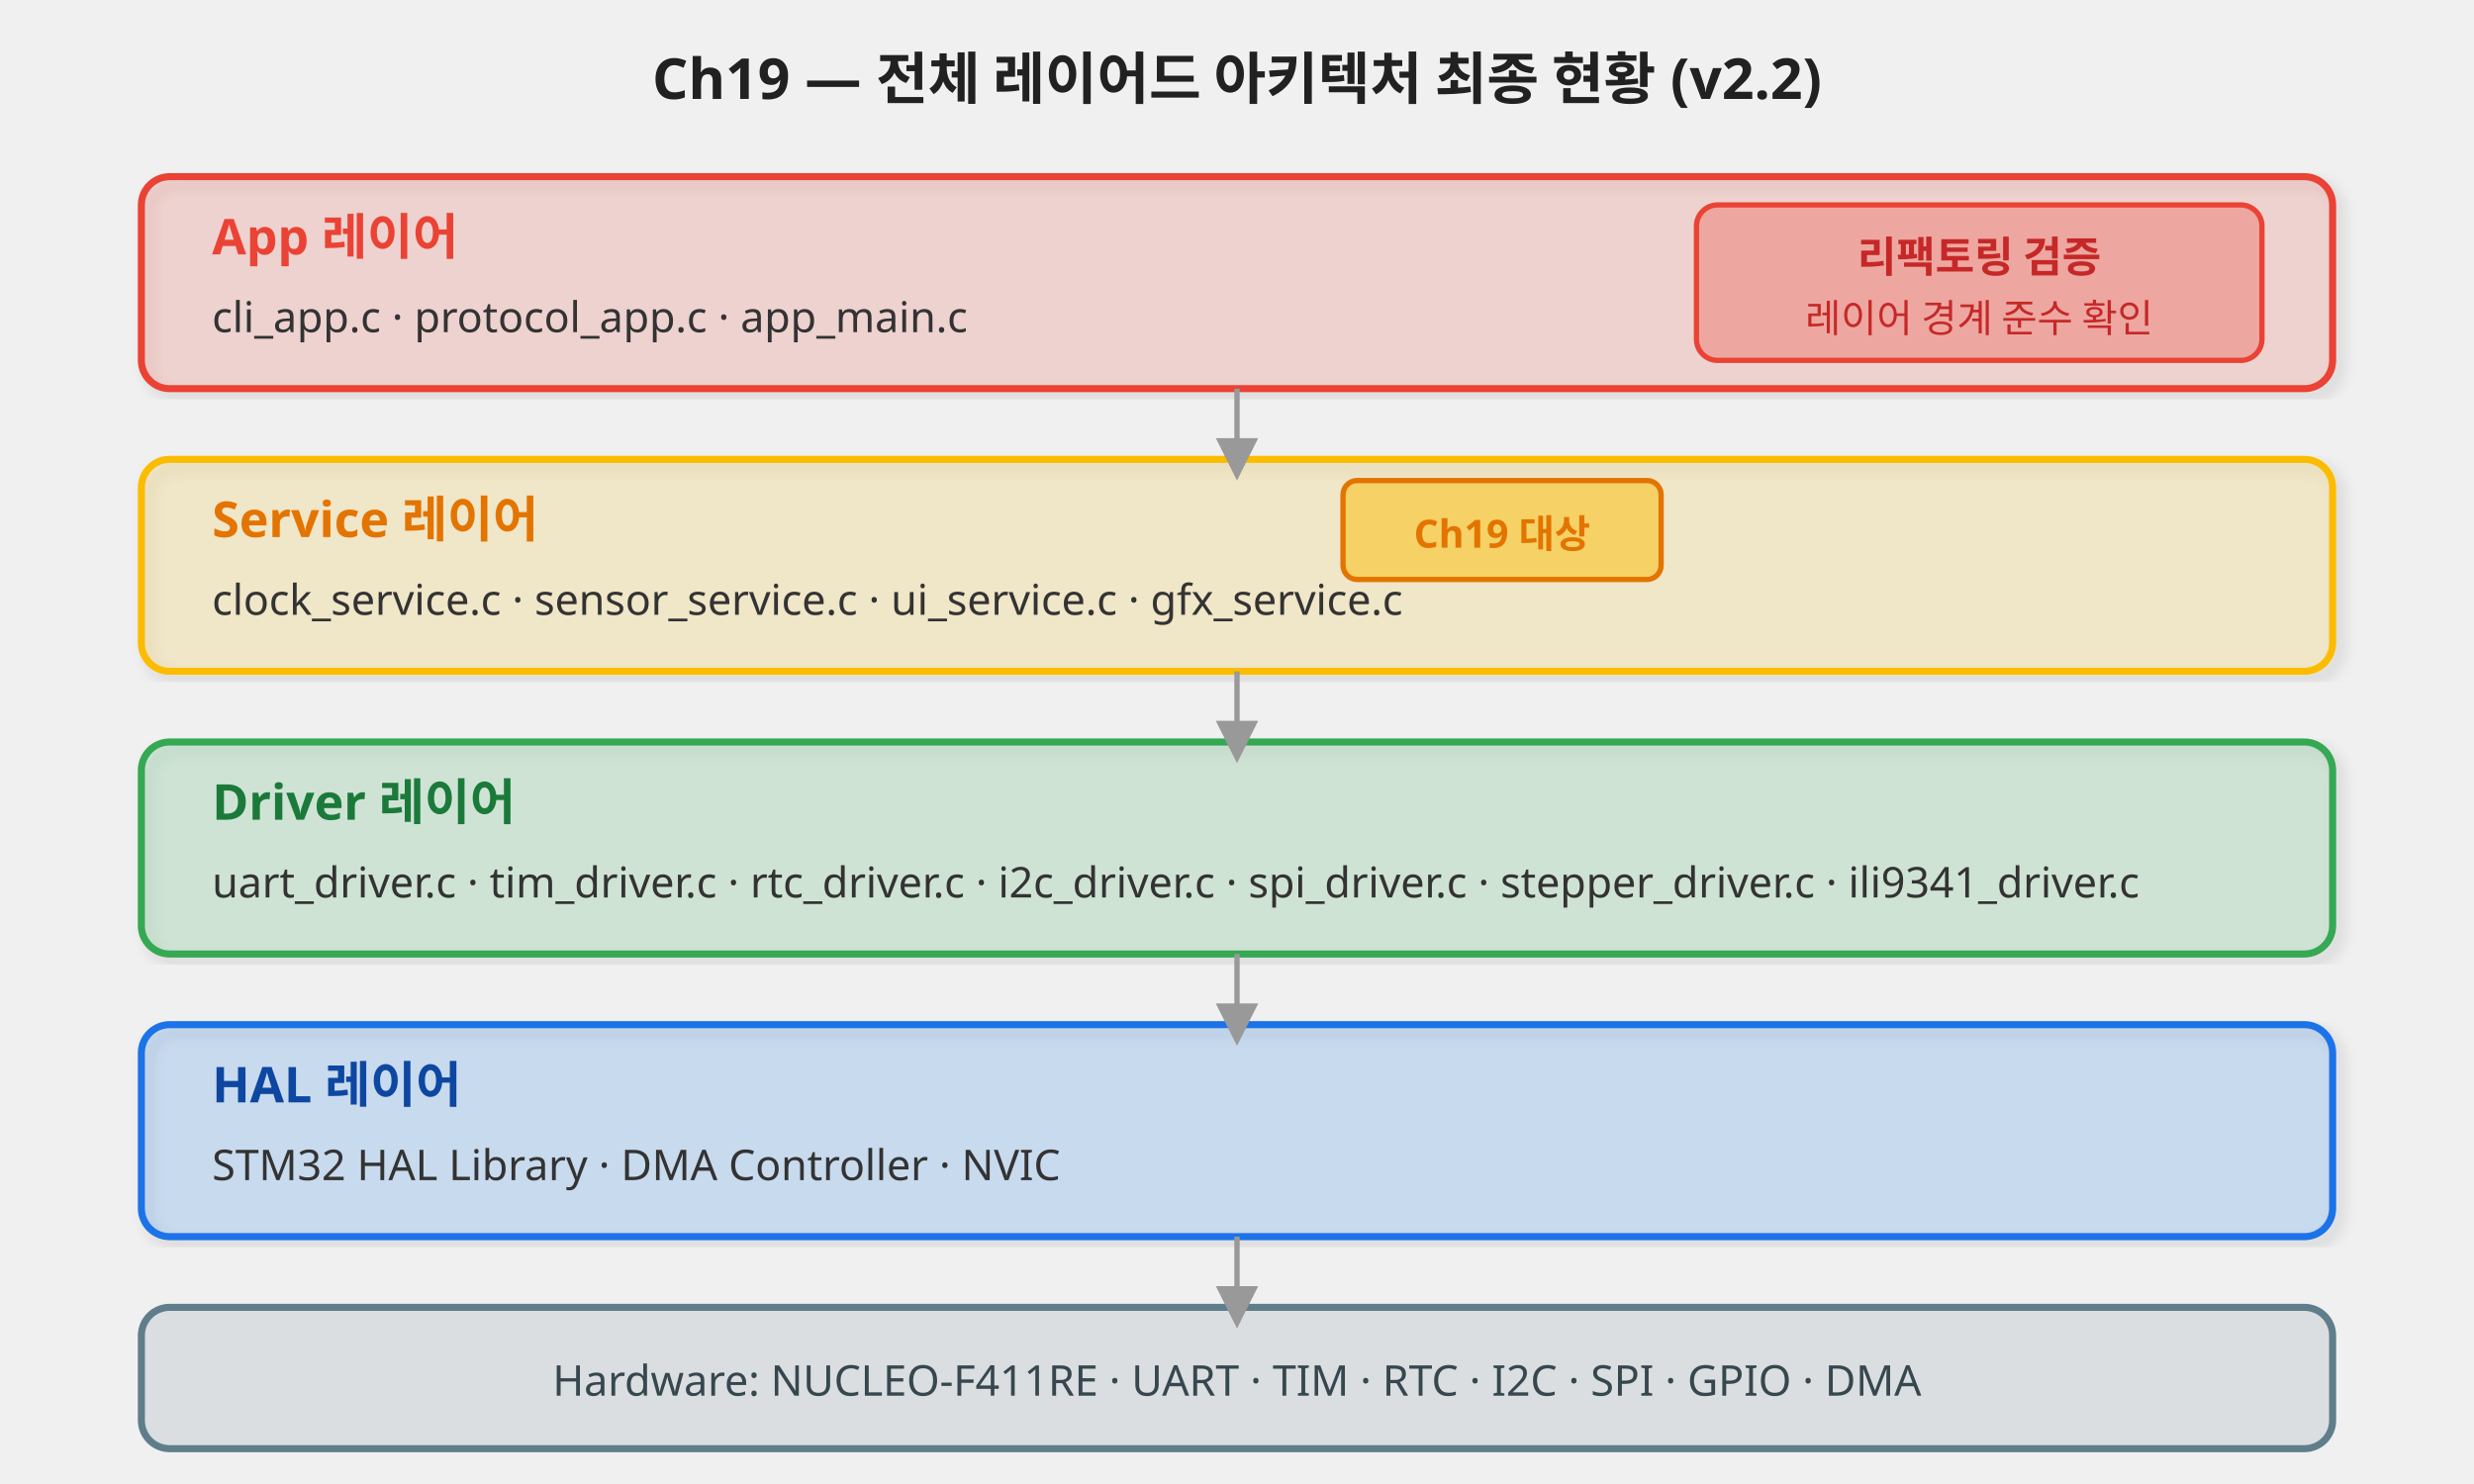
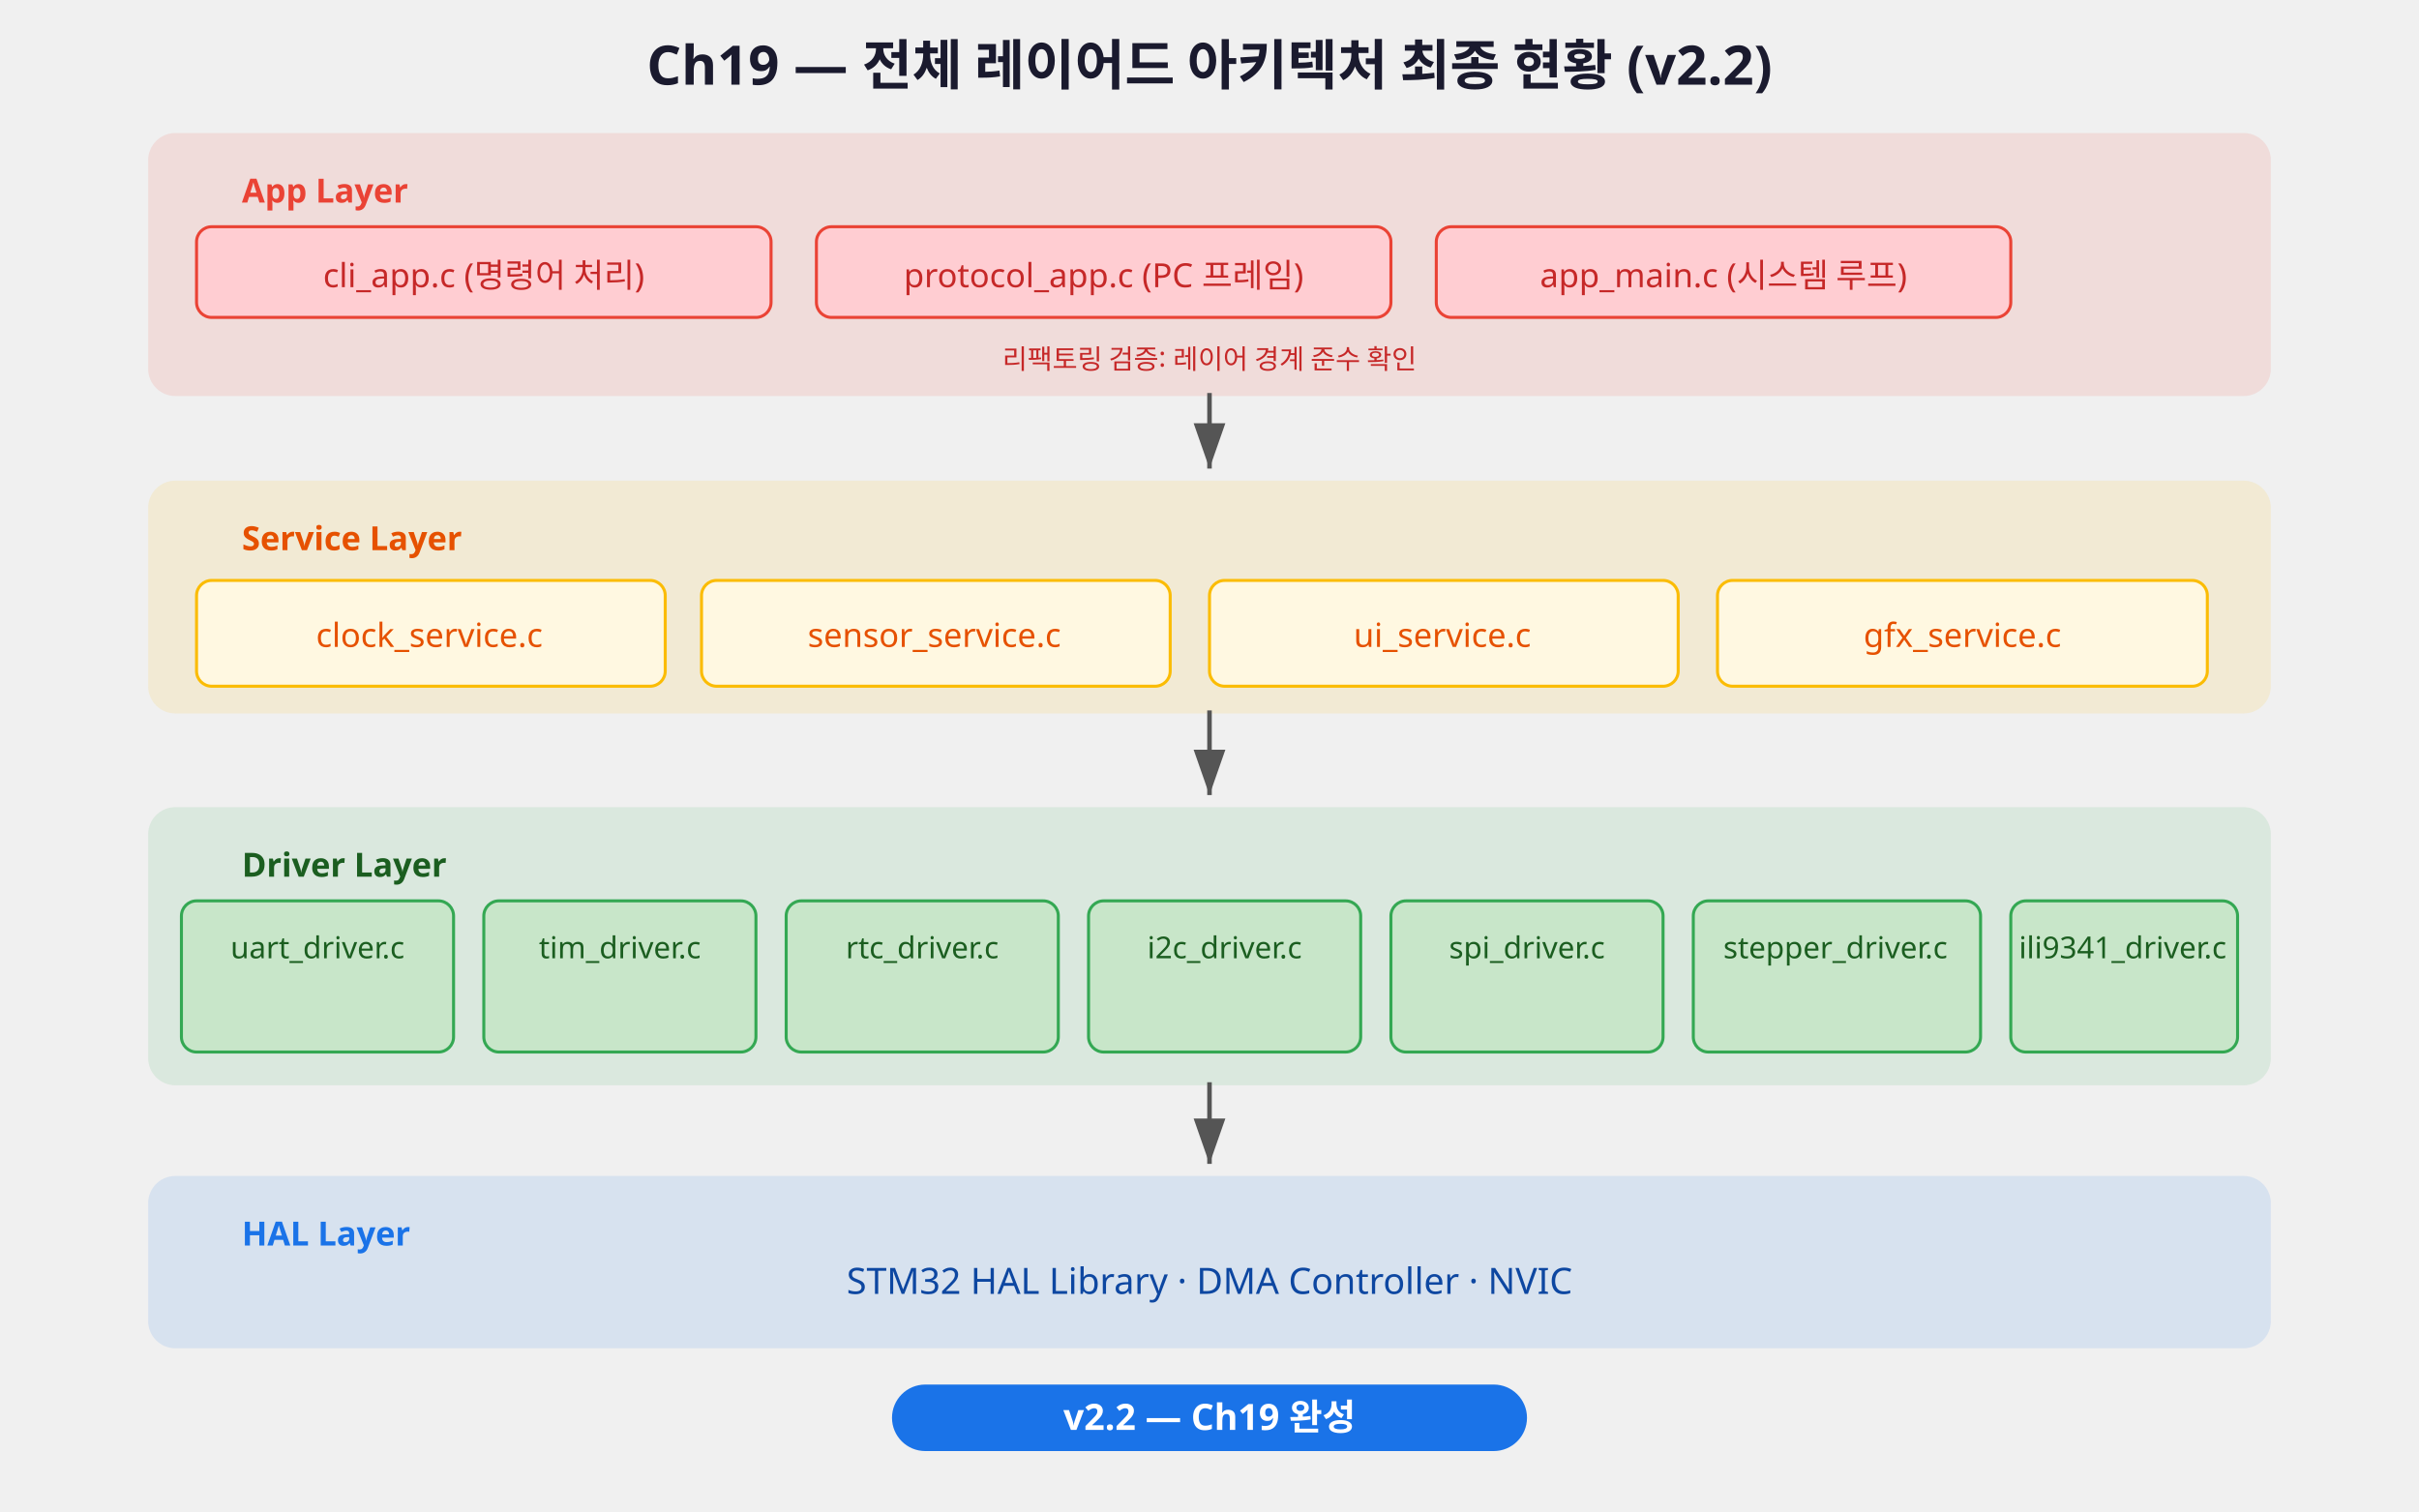
- <svg xmlns="http://www.w3.org/2000/svg" width="700" height="420" font-family="'Noto Sans KR', sans-serif" font-size="14" viewBox="0 0 700 420">
+ <svg xmlns="http://www.w3.org/2000/svg" width="800" height="500" font-family="'Noto Sans KR', sans-serif" font-size="14" viewBox="0 0 800 500">
  <defs>
-     <filter id="shadow" x="-5%" y="-5%" width="110%" height="110%">
-       <feDropShadow dx="2" dy="2" stdDeviation="2" flood-opacity="0.15" />
-     </filter>
-   </defs>
-   <text x="350" y="28" text-anchor="middle" font-size="16" font-weight="bold" fill="#212121">Ch19 — 전체 레이어드 아키텍처 최종 현황 (v2.2)</text>
-   <rect x="40" y="50" width="620" height="60" rx="8" fill="#EA4335" fill-opacity="0.15" stroke="#EA4335" stroke-width="2" filter="url(#shadow)" />
-   <text x="60" y="72" font-weight="bold" fill="#EA4335">App 레이어</text>
-   <text x="60" y="94" font-size="12" fill="#333">cli_app.c · protocol_app.c · app_main.c</text>
-   <rect x="480" y="58" width="160" height="44" rx="6" fill="#EA4335" fill-opacity="0.3" stroke="#EA4335" stroke-width="1.5" />
-   <text x="560" y="77" text-anchor="middle" font-size="12" font-weight="bold" fill="#C62828">리팩토링 검증</text>
-   <text x="560" y="94" text-anchor="middle" font-size="11" fill="#C62828">레이어 경계 준수 확인</text>
-   <rect x="40" y="130" width="620" height="60" rx="8" fill="#FBBC04" fill-opacity="0.15" stroke="#FBBC04" stroke-width="2" filter="url(#shadow)" />
-   <text x="60" y="152" font-weight="bold" fill="#E37400">Service 레이어</text>
-   <text x="60" y="174" font-size="12" fill="#333">clock_service.c · sensor_service.c · ui_service.c · gfx_service.c</text>
-   <rect x="40" y="210" width="620" height="60" rx="8" fill="#34A853" fill-opacity="0.15" stroke="#34A853" stroke-width="2" filter="url(#shadow)" />
-   <text x="60" y="232" font-weight="bold" fill="#1B7A3A">Driver 레이어</text>
-   <text x="60" y="254" font-size="12" fill="#333">uart_driver.c · tim_driver.c · rtc_driver.c · i2c_driver.c · spi_driver.c · stepper_driver.c · ili9341_driver.c</text>
-   <rect x="40" y="290" width="620" height="60" rx="8" fill="#1A73E8" fill-opacity="0.15" stroke="#1A73E8" stroke-width="2" filter="url(#shadow)" />
-   <text x="60" y="312" font-weight="bold" fill="#0D47A1">HAL 레이어</text>
-   <text x="60" y="334" font-size="12" fill="#333">STM32 HAL Library · DMA Controller · NVIC</text>
-   <rect x="40" y="370" width="620" height="40" rx="8" fill="#607D8B" fill-opacity="0.15" stroke="#607D8B" stroke-width="2" />
-   <text x="350" y="395" text-anchor="middle" fill="#37474F" font-size="12">Hardware: NUCLEO-F411RE · UART · TIM · RTC · I2C · SPI · GPIO · DMA</text>
-   <line x1="350" y1="110" x2="350" y2="130" stroke="#999" stroke-width="1.5" marker-end="url(#arr)" />
-   <line x1="350" y1="190" x2="350" y2="210" stroke="#999" stroke-width="1.5" marker-end="url(#arr)" />
-   <line x1="350" y1="270" x2="350" y2="290" stroke="#999" stroke-width="1.5" marker-end="url(#arr)" />
-   <line x1="350" y1="350" x2="350" y2="370" stroke="#999" stroke-width="1.5" marker-end="url(#arr)" />
-   <defs>
-     <marker id="arr" markerWidth="8" markerHeight="8" refX="4" refY="4" orient="auto">
-       <path d="M0,0 L8,4 L0,8 Z" fill="#999" />
+     <marker id="arr19" markerWidth="10" markerHeight="7" refX="10" refY="3.5" orient="auto">
+       <polygon points="0 0, 10 3.5, 0 7" fill="#555" />
    </marker>
  </defs>
-   <rect x="380" y="136" width="90" height="28" rx="4" fill="#FBBC04" fill-opacity="0.5" stroke="#E37400" stroke-width="1.5" />
-   <text x="425" y="155" text-anchor="middle" font-size="11" font-weight="bold" fill="#E37400">Ch19 대상</text>
+   <text x="400" y="28" text-anchor="middle" font-size="18" font-weight="bold" fill="#1A1A2E">Ch19 — 전체 레이어드 아키텍처 최종 현황 (v2.2)</text>
+   <rect x="50" y="45" width="700" height="85" rx="8" fill="#EA4335" opacity="0.12" stroke="#EA4335" stroke-width="2" />
+   <text x="80" y="67" font-size="11" fill="#EA4335" font-weight="bold">App Layer</text>
+   <rect x="65" y="75" width="190" height="30" rx="5" fill="#FFCDD2" stroke="#EA4335" />
+   <text x="160" y="95" text-anchor="middle" font-size="11" fill="#C62828">cli_app.c (명령어 처리)</text>
+   <rect x="270" y="75" width="190" height="30" rx="5" fill="#FFCDD2" stroke="#EA4335" />
+   <text x="365" y="95" text-anchor="middle" font-size="11" fill="#C62828">protocol_app.c (PC 프레임)</text>
+   <rect x="475" y="75" width="190" height="30" rx="5" fill="#FFCDD2" stroke="#EA4335" />
+   <text x="570" y="95" text-anchor="middle" font-size="11" fill="#C62828">app_main.c (시스템 루프)</text>
+   <text x="400" y="122" text-anchor="middle" font-size="9" fill="#C62828">리팩토링 검증: 레이어 경계 준수 확인</text>
+   <line x1="400" y1="130" x2="400" y2="155" stroke="#555" stroke-width="1.5" marker-end="url(#arr19)" />
+   <rect x="50" y="160" width="700" height="75" rx="8" fill="#FBBC04" opacity="0.12" stroke="#FBBC04" stroke-width="2" />
+   <text x="80" y="182" font-size="11" fill="#E65100" font-weight="bold">Service Layer</text>
+   <rect x="65" y="192" width="155" height="35" rx="5" fill="#FFF8E1" stroke="#FBBC04" />
+   <text x="142" y="214" text-anchor="middle" font-size="11" fill="#E65100">clock_service.c</text>
+   <rect x="232" y="192" width="155" height="35" rx="5" fill="#FFF8E1" stroke="#FBBC04" />
+   <text x="309" y="214" text-anchor="middle" font-size="11" fill="#E65100">sensor_service.c</text>
+   <rect x="400" y="192" width="155" height="35" rx="5" fill="#FFF8E1" stroke="#FBBC04" />
+   <text x="477" y="214" text-anchor="middle" font-size="11" fill="#E65100">ui_service.c</text>
+   <rect x="568" y="192" width="162" height="35" rx="5" fill="#FFF8E1" stroke="#FBBC04" />
+   <text x="649" y="214" text-anchor="middle" font-size="11" fill="#E65100">gfx_service.c</text>
+   <line x1="400" y1="235" x2="400" y2="263" stroke="#555" stroke-width="1.5" marker-end="url(#arr19)" />
+   <rect x="50" y="268" width="700" height="90" rx="8" fill="#34A853" opacity="0.12" stroke="#34A853" stroke-width="2" />
+   <text x="80" y="290" font-size="11" fill="#1B5E20" font-weight="bold">Driver Layer</text>
+   <rect x="60" y="298" width="90" height="50" rx="5" fill="#C8E6C9" stroke="#34A853" />
+   <text x="105" y="317" text-anchor="middle" font-size="10" fill="#1B5E20">uart_driver.c</text>
+   <rect x="160" y="298" width="90" height="50" rx="5" fill="#C8E6C9" stroke="#34A853" />
+   <text x="205" y="317" text-anchor="middle" font-size="10" fill="#1B5E20">tim_driver.c</text>
+   <rect x="260" y="298" width="90" height="50" rx="5" fill="#C8E6C9" stroke="#34A853" />
+   <text x="305" y="317" text-anchor="middle" font-size="10" fill="#1B5E20">rtc_driver.c</text>
+   <rect x="360" y="298" width="90" height="50" rx="5" fill="#C8E6C9" stroke="#34A853" />
+   <text x="405" y="317" text-anchor="middle" font-size="10" fill="#1B5E20">i2c_driver.c</text>
+   <rect x="460" y="298" width="90" height="50" rx="5" fill="#C8E6C9" stroke="#34A853" />
+   <text x="505" y="317" text-anchor="middle" font-size="10" fill="#1B5E20">spi_driver.c</text>
+   <rect x="560" y="298" width="95" height="50" rx="5" fill="#C8E6C9" stroke="#34A853" />
+   <text x="607" y="317" text-anchor="middle" font-size="10" fill="#1B5E20">stepper_driver.c</text>
+   <rect x="665" y="298" width="75" height="50" rx="5" fill="#C8E6C9" stroke="#34A853" />
+   <text x="702" y="317" text-anchor="middle" font-size="10" fill="#1B5E20">ili9341_driver.c</text>
+   <line x1="400" y1="358" x2="400" y2="385" stroke="#555" stroke-width="1.5" marker-end="url(#arr19)" />
+   <rect x="50" y="390" width="700" height="55" rx="8" fill="#1A73E8" opacity="0.12" stroke="#1A73E8" stroke-width="2" />
+   <text x="80" y="412" font-size="11" fill="#1A73E8" font-weight="bold">HAL Layer</text>
+   <text x="400" y="428" text-anchor="middle" font-size="12" fill="#0D47A1">STM32 HAL Library · DMA Controller · NVIC</text>
+   <rect x="295" y="458" width="210" height="22" rx="11" fill="#1A73E8" />
+   <text x="400" y="473" text-anchor="middle" font-size="12" font-weight="bold" fill="white">v2.2 — Ch19 완성</text>
</svg>
